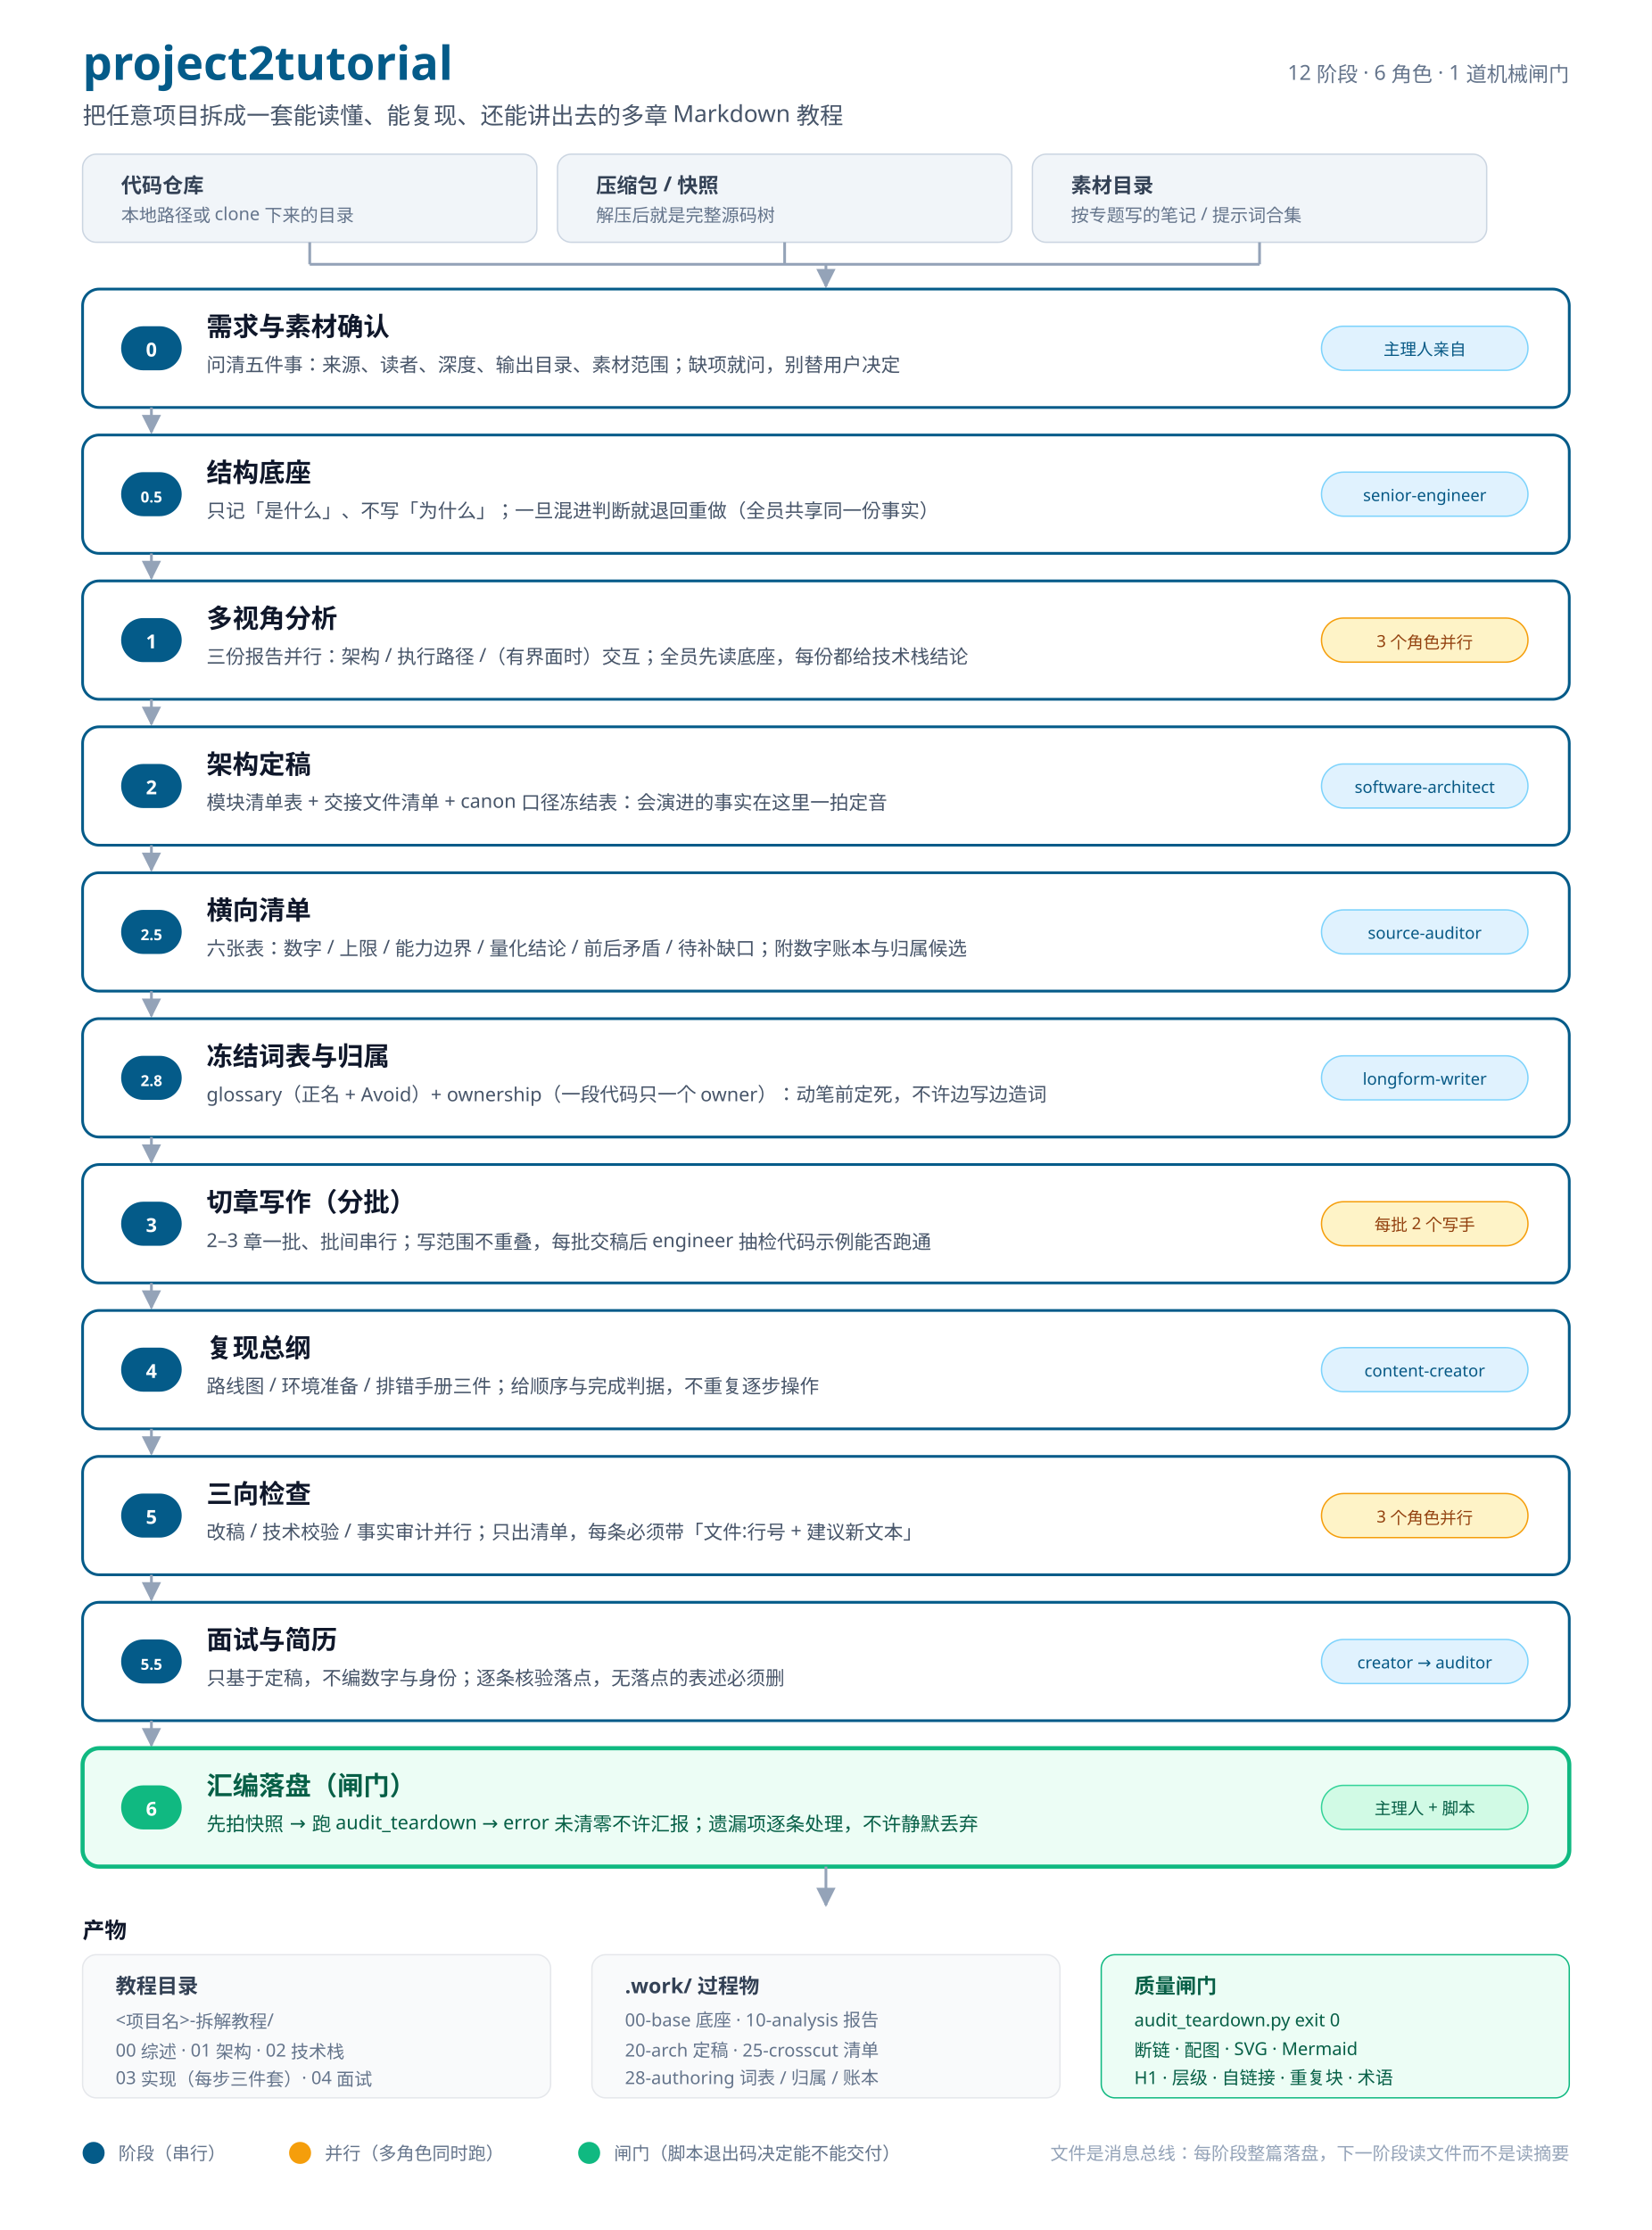
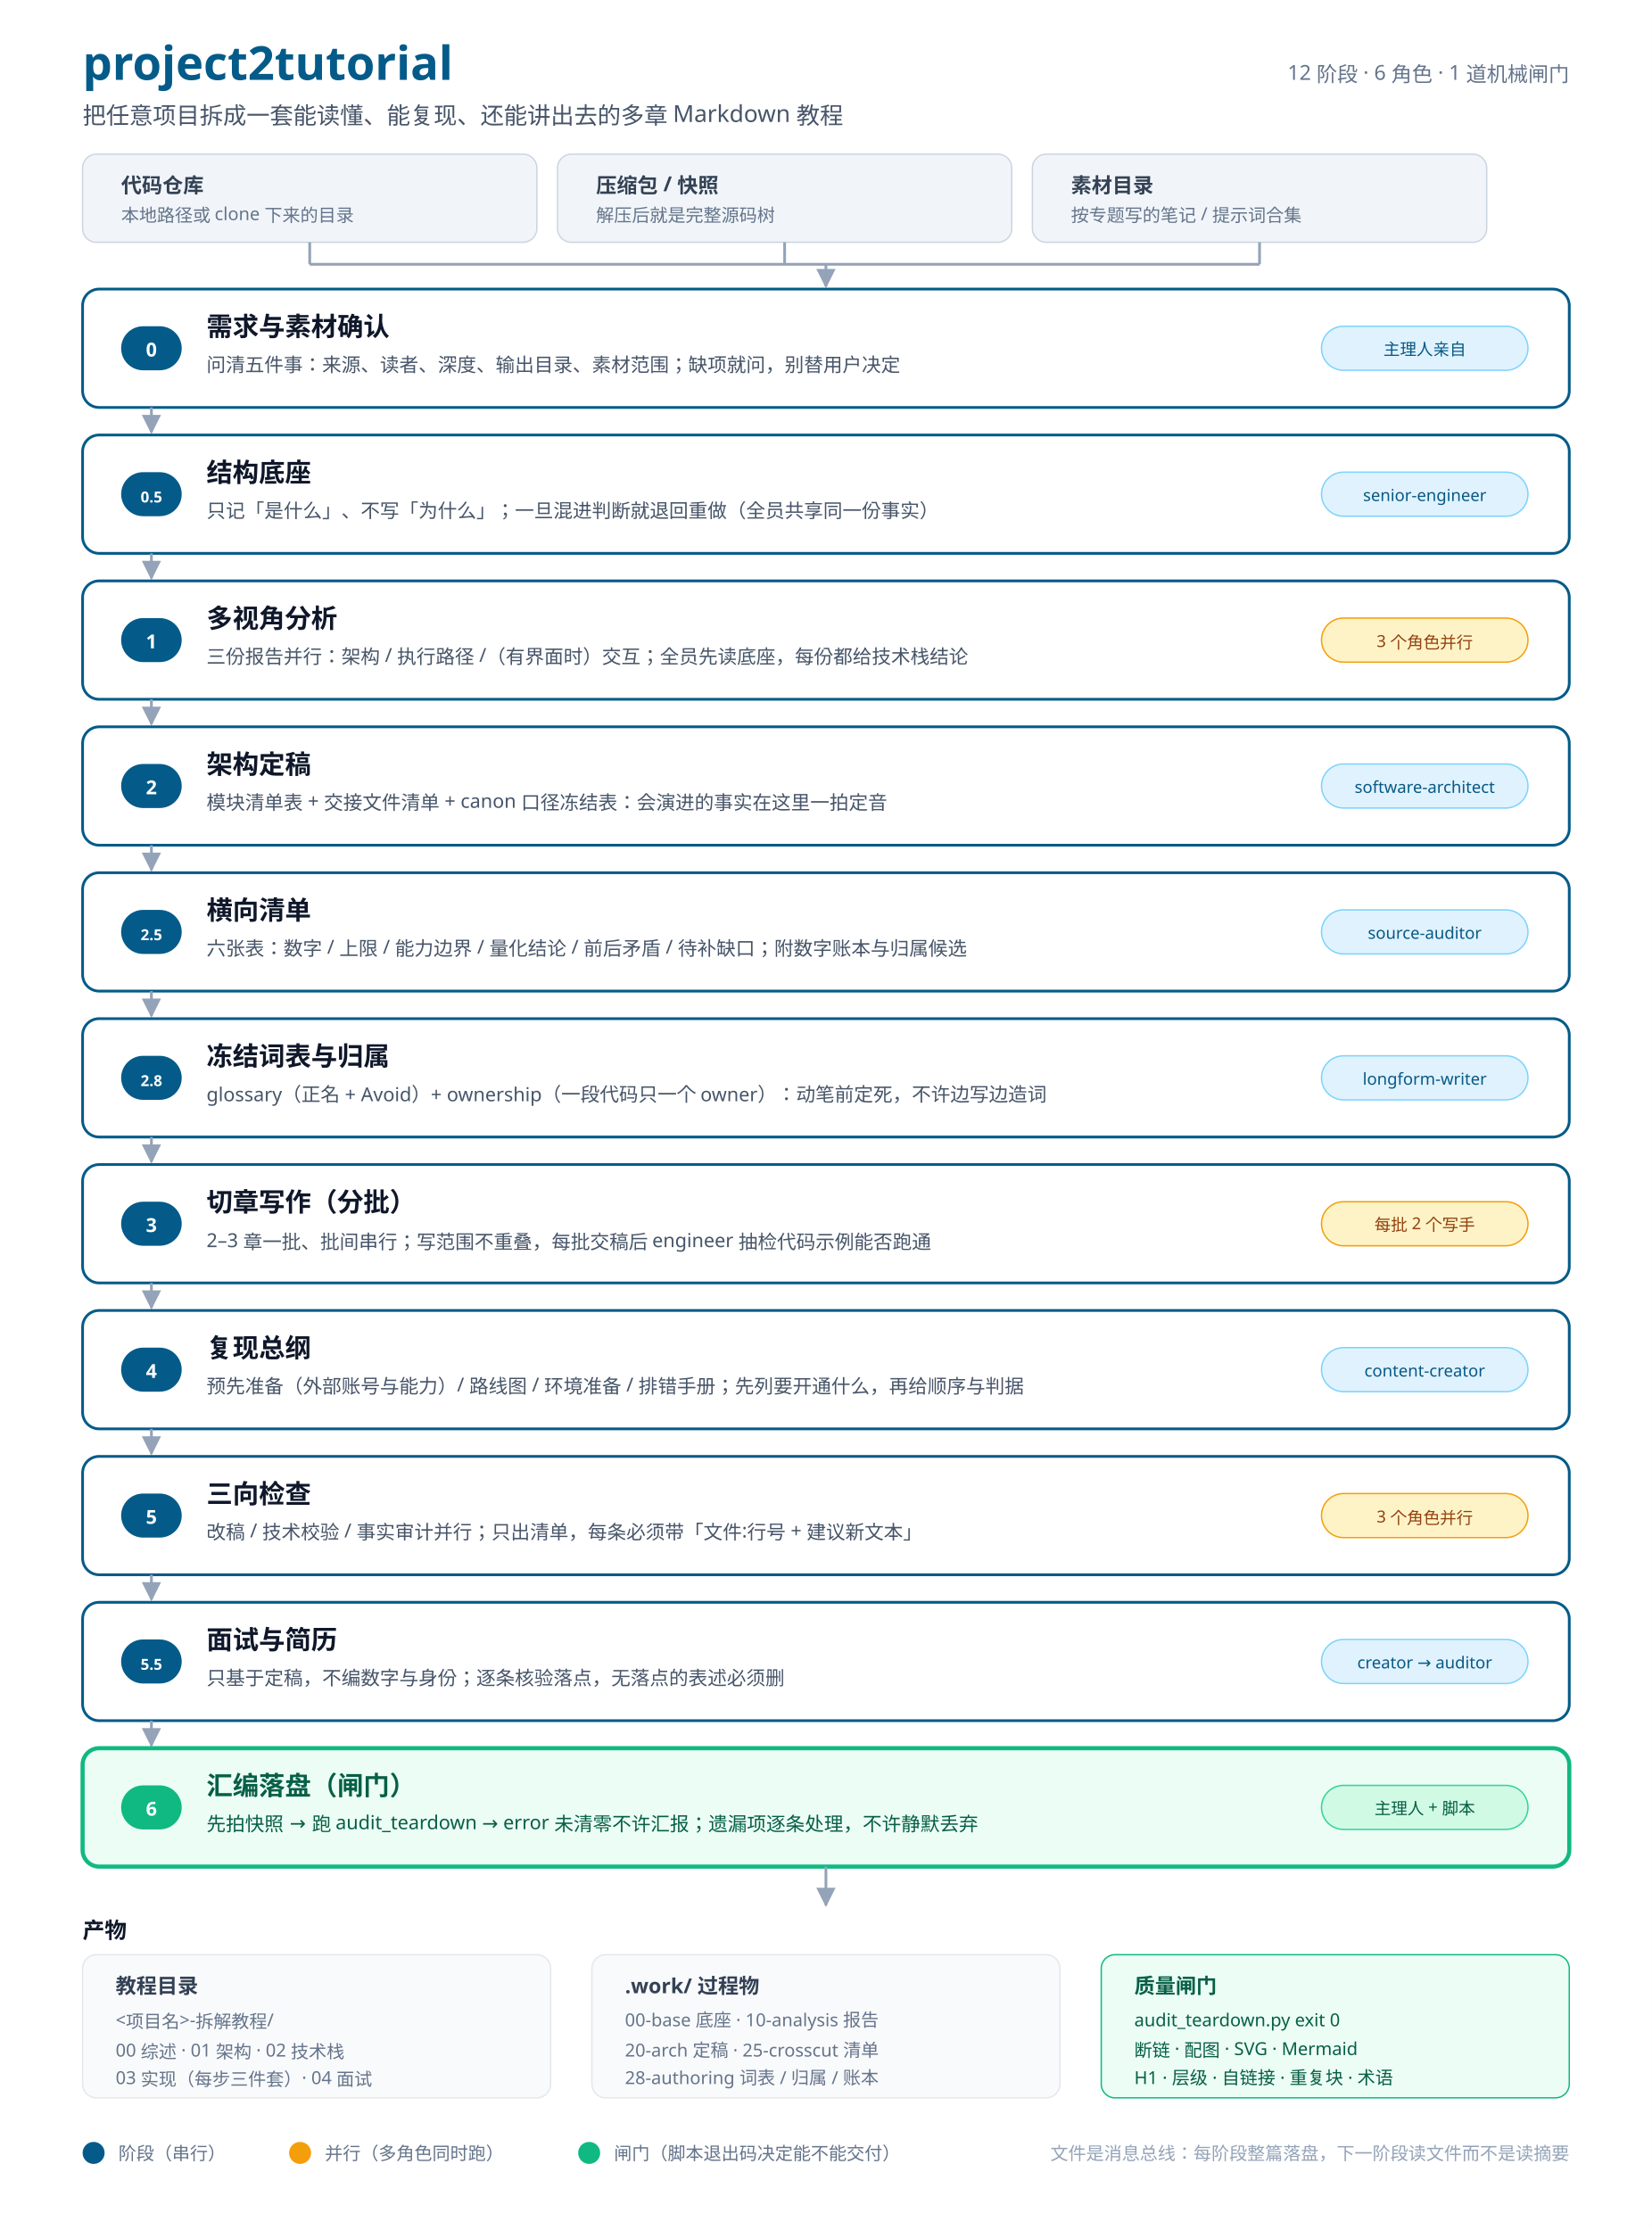
<svg xmlns="http://www.w3.org/2000/svg" viewBox="0 0 1200 1620" role="img" aria-labelledby="wfTitle wfDesc">
  <defs>
    <marker id="arw" viewBox="0 0 10 10" refX="9" refY="5" markerWidth="7" markerHeight="7" orient="auto">
      <path d="M0,0 L10,5 L0,10 z" fill="#94A3B8" />
    </marker>
  </defs>
  <rect x="0" y="0" width="1200" height="1620" fill="#FFFFFF" />
  <text x="60" y="58" font-family="Segoe UI, PingFang SC, Microsoft YaHei, sans-serif" font-size="34" font-weight="700" fill="#045B89">project2tutorial</text>
  <text x="60" y="90" font-family="Segoe UI, PingFang SC, Microsoft YaHei, sans-serif" font-size="17" fill="#475569">把任意项目拆成一套能读懂、能复现、还能讲出去的多章 Markdown 教程</text>
  <text x="1140" y="58" text-anchor="end" font-family="Segoe UI, PingFang SC, Microsoft YaHei, sans-serif" font-size="15" fill="#64748B">12 阶段 · 6 角色 · 1 道机械闸门</text>
  <rect x="60" y="112" width="330" height="64" rx="10" fill="#F1F5F9" stroke="#CBD5E1" />
  <text x="88" y="140" font-family="Segoe UI, PingFang SC, Microsoft YaHei, sans-serif" font-size="15" font-weight="600" fill="#334155">代码仓库</text>
  <text x="88" y="161" font-family="Segoe UI, PingFang SC, Microsoft YaHei, sans-serif" font-size="13" fill="#64748B">本地路径或 clone 下来的目录</text>
  <rect x="405" y="112" width="330" height="64" rx="10" fill="#F1F5F9" stroke="#CBD5E1" />
  <text x="433" y="140" font-family="Segoe UI, PingFang SC, Microsoft YaHei, sans-serif" font-size="15" font-weight="600" fill="#334155">压缩包 / 快照</text>
  <text x="433" y="161" font-family="Segoe UI, PingFang SC, Microsoft YaHei, sans-serif" font-size="13" fill="#64748B">解压后就是完整源码树</text>
  <rect x="750" y="112" width="330" height="64" rx="10" fill="#F1F5F9" stroke="#CBD5E1" />
  <text x="778" y="140" font-family="Segoe UI, PingFang SC, Microsoft YaHei, sans-serif" font-size="15" font-weight="600" fill="#334155">素材目录</text>
  <text x="778" y="161" font-family="Segoe UI, PingFang SC, Microsoft YaHei, sans-serif" font-size="13" fill="#64748B">按专题写的笔记 / 提示词合集</text>
  <line x1="225" y1="176" x2="225" y2="192" stroke="#94A3B8" stroke-width="2" />
  <line x1="570" y1="176" x2="570" y2="192" stroke="#94A3B8" stroke-width="2" />
  <line x1="915" y1="176" x2="915" y2="192" stroke="#94A3B8" stroke-width="2" />
  <line x1="225" y1="192" x2="915" y2="192" stroke="#94A3B8" stroke-width="2" />
  <line x1="600" y1="192" x2="600" y2="208" stroke="#94A3B8" stroke-width="2" marker-end="url(#arw)" />
  <rect x="60" y="210" width="1080" height="86" rx="12" fill="#FFFFFF" stroke="#045B89" stroke-width="2" />
  <rect x="88" y="237" width="44" height="32" rx="16" fill="#045B89" />
  <text x="110" y="259" text-anchor="middle" font-family="Segoe UI, PingFang SC, Microsoft YaHei, sans-serif" font-size="14" font-weight="700" fill="#FFFFFF">0</text>
  <text x="150" y="244" font-family="Segoe UI, PingFang SC, Microsoft YaHei, sans-serif" font-size="19" font-weight="700" fill="#0F172A">需求与素材确认</text>
  <text x="150" y="270" font-family="Segoe UI, PingFang SC, Microsoft YaHei, sans-serif" font-size="14" fill="#475569">问清五件事：来源、读者、深度、输出目录、素材范围；缺项就问，别替用户决定</text>
  <rect x="960" y="237" width="150" height="32" rx="16" fill="#E0F2FE" stroke="#7DD3FC" />
  <text x="1035" y="258" text-anchor="middle" font-family="Segoe UI, PingFang SC, Microsoft YaHei, sans-serif" font-size="12" fill="#075985">主理人亲自</text>
  <line x1="110" y1="296" x2="110" y2="314" stroke="#94A3B8" stroke-width="2" marker-end="url(#arw)" />
  <rect x="60" y="316" width="1080" height="86" rx="12" fill="#FFFFFF" stroke="#045B89" stroke-width="2" />
  <rect x="88" y="343" width="44" height="32" rx="16" fill="#045B89" />
  <text x="110" y="365" text-anchor="middle" font-family="Segoe UI, PingFang SC, Microsoft YaHei, sans-serif" font-size="11" font-weight="700" fill="#FFFFFF">0.5</text>
  <text x="150" y="350" font-family="Segoe UI, PingFang SC, Microsoft YaHei, sans-serif" font-size="19" font-weight="700" fill="#0F172A">结构底座</text>
  <text x="150" y="376" font-family="Segoe UI, PingFang SC, Microsoft YaHei, sans-serif" font-size="14" fill="#475569">只记「是什么」、不写「为什么」；一旦混进判断就退回重做（全员共享同一份事实）</text>
  <rect x="960" y="343" width="150" height="32" rx="16" fill="#E0F2FE" stroke="#7DD3FC" />
  <text x="1035" y="364" text-anchor="middle" font-family="Segoe UI, PingFang SC, Microsoft YaHei, sans-serif" font-size="12" fill="#075985">senior-engineer</text>
  <line x1="110" y1="402" x2="110" y2="420" stroke="#94A3B8" stroke-width="2" marker-end="url(#arw)" />
  <rect x="60" y="422" width="1080" height="86" rx="12" fill="#FFFFFF" stroke="#045B89" stroke-width="2" />
  <rect x="88" y="449" width="44" height="32" rx="16" fill="#045B89" />
  <text x="110" y="471" text-anchor="middle" font-family="Segoe UI, PingFang SC, Microsoft YaHei, sans-serif" font-size="14" font-weight="700" fill="#FFFFFF">1</text>
  <text x="150" y="456" font-family="Segoe UI, PingFang SC, Microsoft YaHei, sans-serif" font-size="19" font-weight="700" fill="#0F172A">多视角分析</text>
  <text x="150" y="482" font-family="Segoe UI, PingFang SC, Microsoft YaHei, sans-serif" font-size="14" fill="#475569">三份报告并行：架构 / 执行路径 /（有界面时）交互；全员先读底座，每份都给技术栈结论</text>
  <rect x="960" y="449" width="150" height="32" rx="16" fill="#FEF3C7" stroke="#F59E0B" />
  <text x="1035" y="470" text-anchor="middle" font-family="Segoe UI, PingFang SC, Microsoft YaHei, sans-serif" font-size="12" fill="#92400E">3 个角色并行</text>
  <line x1="110" y1="508" x2="110" y2="526" stroke="#94A3B8" stroke-width="2" marker-end="url(#arw)" />
  <rect x="60" y="528" width="1080" height="86" rx="12" fill="#FFFFFF" stroke="#045B89" stroke-width="2" />
  <rect x="88" y="555" width="44" height="32" rx="16" fill="#045B89" />
  <text x="110" y="577" text-anchor="middle" font-family="Segoe UI, PingFang SC, Microsoft YaHei, sans-serif" font-size="14" font-weight="700" fill="#FFFFFF">2</text>
  <text x="150" y="562" font-family="Segoe UI, PingFang SC, Microsoft YaHei, sans-serif" font-size="19" font-weight="700" fill="#0F172A">架构定稿</text>
  <text x="150" y="588" font-family="Segoe UI, PingFang SC, Microsoft YaHei, sans-serif" font-size="14" fill="#475569">模块清单表 + 交接文件清单 + canon 口径冻结表：会演进的事实在这里一拍定音</text>
  <rect x="960" y="555" width="150" height="32" rx="16" fill="#E0F2FE" stroke="#7DD3FC" />
  <text x="1035" y="576" text-anchor="middle" font-family="Segoe UI, PingFang SC, Microsoft YaHei, sans-serif" font-size="12" fill="#075985">software-architect</text>
  <line x1="110" y1="614" x2="110" y2="632" stroke="#94A3B8" stroke-width="2" marker-end="url(#arw)" />
  <rect x="60" y="634" width="1080" height="86" rx="12" fill="#FFFFFF" stroke="#045B89" stroke-width="2" />
  <rect x="88" y="661" width="44" height="32" rx="16" fill="#045B89" />
  <text x="110" y="683" text-anchor="middle" font-family="Segoe UI, PingFang SC, Microsoft YaHei, sans-serif" font-size="11" font-weight="700" fill="#FFFFFF">2.5</text>
  <text x="150" y="668" font-family="Segoe UI, PingFang SC, Microsoft YaHei, sans-serif" font-size="19" font-weight="700" fill="#0F172A">横向清单</text>
  <text x="150" y="694" font-family="Segoe UI, PingFang SC, Microsoft YaHei, sans-serif" font-size="14" fill="#475569">六张表：数字 / 上限 / 能力边界 / 量化结论 / 前后矛盾 / 待补缺口；附数字账本与归属候选</text>
  <rect x="960" y="661" width="150" height="32" rx="16" fill="#E0F2FE" stroke="#7DD3FC" />
  <text x="1035" y="682" text-anchor="middle" font-family="Segoe UI, PingFang SC, Microsoft YaHei, sans-serif" font-size="12" fill="#075985">source-auditor</text>
  <line x1="110" y1="720" x2="110" y2="738" stroke="#94A3B8" stroke-width="2" marker-end="url(#arw)" />
  <rect x="60" y="740" width="1080" height="86" rx="12" fill="#FFFFFF" stroke="#045B89" stroke-width="2" />
  <rect x="88" y="767" width="44" height="32" rx="16" fill="#045B89" />
  <text x="110" y="789" text-anchor="middle" font-family="Segoe UI, PingFang SC, Microsoft YaHei, sans-serif" font-size="11" font-weight="700" fill="#FFFFFF">2.8</text>
  <text x="150" y="774" font-family="Segoe UI, PingFang SC, Microsoft YaHei, sans-serif" font-size="19" font-weight="700" fill="#0F172A">冻结词表与归属</text>
  <text x="150" y="800" font-family="Segoe UI, PingFang SC, Microsoft YaHei, sans-serif" font-size="14" fill="#475569">glossary（正名 + Avoid）+ ownership（一段代码只一个 owner）：动笔前定死，不许边写边造词</text>
  <rect x="960" y="767" width="150" height="32" rx="16" fill="#E0F2FE" stroke="#7DD3FC" />
  <text x="1035" y="788" text-anchor="middle" font-family="Segoe UI, PingFang SC, Microsoft YaHei, sans-serif" font-size="12" fill="#075985">longform-writer</text>
  <line x1="110" y1="826" x2="110" y2="844" stroke="#94A3B8" stroke-width="2" marker-end="url(#arw)" />
  <rect x="60" y="846" width="1080" height="86" rx="12" fill="#FFFFFF" stroke="#045B89" stroke-width="2" />
  <rect x="88" y="873" width="44" height="32" rx="16" fill="#045B89" />
  <text x="110" y="895" text-anchor="middle" font-family="Segoe UI, PingFang SC, Microsoft YaHei, sans-serif" font-size="14" font-weight="700" fill="#FFFFFF">3</text>
  <text x="150" y="880" font-family="Segoe UI, PingFang SC, Microsoft YaHei, sans-serif" font-size="19" font-weight="700" fill="#0F172A">切章写作（分批）</text>
  <text x="150" y="906" font-family="Segoe UI, PingFang SC, Microsoft YaHei, sans-serif" font-size="14" fill="#475569">2–3 章一批、批间串行；写范围不重叠，每批交稿后 engineer 抽检代码示例能否跑通</text>
  <rect x="960" y="873" width="150" height="32" rx="16" fill="#FEF3C7" stroke="#F59E0B" />
  <text x="1035" y="894" text-anchor="middle" font-family="Segoe UI, PingFang SC, Microsoft YaHei, sans-serif" font-size="12" fill="#92400E">每批 2 个写手</text>
  <line x1="110" y1="932" x2="110" y2="950" stroke="#94A3B8" stroke-width="2" marker-end="url(#arw)" />
  <rect x="60" y="952" width="1080" height="86" rx="12" fill="#FFFFFF" stroke="#045B89" stroke-width="2" />
  <rect x="88" y="979" width="44" height="32" rx="16" fill="#045B89" />
  <text x="110" y="1001" text-anchor="middle" font-family="Segoe UI, PingFang SC, Microsoft YaHei, sans-serif" font-size="14" font-weight="700" fill="#FFFFFF">4</text>
  <text x="150" y="986" font-family="Segoe UI, PingFang SC, Microsoft YaHei, sans-serif" font-size="19" font-weight="700" fill="#0F172A">复现总纲</text>
-   <text x="150" y="1012" font-family="Segoe UI, PingFang SC, Microsoft YaHei, sans-serif" font-size="14" fill="#475569">路线图 / 环境准备 / 排错手册三件；给顺序与完成判据，不重复逐步操作</text>
+   <text x="150" y="1012" font-family="Segoe UI, PingFang SC, Microsoft YaHei, sans-serif" font-size="14" fill="#475569">预先准备（外部账号与能力）/ 路线图 / 环境准备 / 排错手册；先列要开通什么，再给顺序与判据</text>
  <rect x="960" y="979" width="150" height="32" rx="16" fill="#E0F2FE" stroke="#7DD3FC" />
  <text x="1035" y="1000" text-anchor="middle" font-family="Segoe UI, PingFang SC, Microsoft YaHei, sans-serif" font-size="12" fill="#075985">content-creator</text>
  <line x1="110" y1="1038" x2="110" y2="1056" stroke="#94A3B8" stroke-width="2" marker-end="url(#arw)" />
  <rect x="60" y="1058" width="1080" height="86" rx="12" fill="#FFFFFF" stroke="#045B89" stroke-width="2" />
  <rect x="88" y="1085" width="44" height="32" rx="16" fill="#045B89" />
  <text x="110" y="1107" text-anchor="middle" font-family="Segoe UI, PingFang SC, Microsoft YaHei, sans-serif" font-size="14" font-weight="700" fill="#FFFFFF">5</text>
  <text x="150" y="1092" font-family="Segoe UI, PingFang SC, Microsoft YaHei, sans-serif" font-size="19" font-weight="700" fill="#0F172A">三向检查</text>
  <text x="150" y="1118" font-family="Segoe UI, PingFang SC, Microsoft YaHei, sans-serif" font-size="14" fill="#475569">改稿 / 技术校验 / 事实审计并行；只出清单，每条必须带「文件:行号 + 建议新文本」</text>
  <rect x="960" y="1085" width="150" height="32" rx="16" fill="#FEF3C7" stroke="#F59E0B" />
  <text x="1035" y="1106" text-anchor="middle" font-family="Segoe UI, PingFang SC, Microsoft YaHei, sans-serif" font-size="12" fill="#92400E">3 个角色并行</text>
  <line x1="110" y1="1144" x2="110" y2="1162" stroke="#94A3B8" stroke-width="2" marker-end="url(#arw)" />
  <rect x="60" y="1164" width="1080" height="86" rx="12" fill="#FFFFFF" stroke="#045B89" stroke-width="2" />
  <rect x="88" y="1191" width="44" height="32" rx="16" fill="#045B89" />
  <text x="110" y="1213" text-anchor="middle" font-family="Segoe UI, PingFang SC, Microsoft YaHei, sans-serif" font-size="11" font-weight="700" fill="#FFFFFF">5.5</text>
  <text x="150" y="1198" font-family="Segoe UI, PingFang SC, Microsoft YaHei, sans-serif" font-size="19" font-weight="700" fill="#0F172A">面试与简历</text>
  <text x="150" y="1224" font-family="Segoe UI, PingFang SC, Microsoft YaHei, sans-serif" font-size="14" fill="#475569">只基于定稿，不编数字与身份；逐条核验落点，无落点的表述必须删</text>
  <rect x="960" y="1191" width="150" height="32" rx="16" fill="#E0F2FE" stroke="#7DD3FC" />
  <text x="1035" y="1212" text-anchor="middle" font-family="Segoe UI, PingFang SC, Microsoft YaHei, sans-serif" font-size="12" fill="#075985">creator → auditor</text>
  <line x1="110" y1="1250" x2="110" y2="1268" stroke="#94A3B8" stroke-width="2" marker-end="url(#arw)" />
  <rect x="60" y="1270" width="1080" height="86" rx="12" fill="#ECFDF5" stroke="#10B981" stroke-width="3" />
  <rect x="88" y="1297" width="44" height="32" rx="16" fill="#10B981" />
  <text x="110" y="1319" text-anchor="middle" font-family="Segoe UI, PingFang SC, Microsoft YaHei, sans-serif" font-size="14" font-weight="700" fill="#FFFFFF">6</text>
  <text x="150" y="1304" font-family="Segoe UI, PingFang SC, Microsoft YaHei, sans-serif" font-size="19" font-weight="700" fill="#065F46">汇编落盘（闸门）</text>
  <text x="150" y="1330" font-family="Segoe UI, PingFang SC, Microsoft YaHei, sans-serif" font-size="14" fill="#065F46">先拍快照 → 跑 audit_teardown → error 未清零不许汇报；遗漏项逐条处理，不许静默丢弃</text>
  <rect x="960" y="1297" width="150" height="32" rx="16" fill="#D1FAE5" stroke="#34D399" />
  <text x="1035" y="1318" text-anchor="middle" font-family="Segoe UI, PingFang SC, Microsoft YaHei, sans-serif" font-size="12" fill="#065F46">主理人 + 脚本</text>
  <line x1="600" y1="1356" x2="600" y2="1384" stroke="#94A3B8" stroke-width="2" marker-end="url(#arw)" />
  <text x="60" y="1408" font-family="Segoe UI, PingFang SC, Microsoft YaHei, sans-serif" font-size="16" font-weight="700" fill="#0F172A">产物</text>
  <rect x="60" y="1420" width="340" height="104" rx="10" fill="#F9FAFB" stroke="#E5E7EB" />
  <text x="84" y="1448" font-family="Segoe UI, PingFang SC, Microsoft YaHei, sans-serif" font-size="15" font-weight="600" fill="#334155">教程目录</text>
  <text x="84" y="1472" font-family="Segoe UI, PingFang SC, Microsoft YaHei, sans-serif" font-size="13" fill="#64748B">&lt;项目名&gt;-拆解教程/</text>
  <text x="84" y="1494" font-family="Segoe UI, PingFang SC, Microsoft YaHei, sans-serif" font-size="13" fill="#64748B">00 综述 · 01 架构 · 02 技术栈</text>
  <text x="84" y="1514" font-family="Segoe UI, PingFang SC, Microsoft YaHei, sans-serif" font-size="13" fill="#64748B">03 实现（每步三件套）· 04 面试</text>
  <rect x="430" y="1420" width="340" height="104" rx="10" fill="#F9FAFB" stroke="#E5E7EB" />
  <text x="454" y="1448" font-family="Segoe UI, PingFang SC, Microsoft YaHei, sans-serif" font-size="15" font-weight="600" fill="#334155">.work/ 过程物</text>
  <text x="454" y="1472" font-family="Segoe UI, PingFang SC, Microsoft YaHei, sans-serif" font-size="13" fill="#64748B">00-base 底座 · 10-analysis 报告</text>
  <text x="454" y="1494" font-family="Segoe UI, PingFang SC, Microsoft YaHei, sans-serif" font-size="13" fill="#64748B">20-arch 定稿 · 25-crosscut 清单</text>
  <text x="454" y="1514" font-family="Segoe UI, PingFang SC, Microsoft YaHei, sans-serif" font-size="13" fill="#64748B">28-authoring 词表 / 归属 / 账本</text>
  <rect x="800" y="1420" width="340" height="104" rx="10" fill="#ECFDF5" stroke="#10B981" />
  <text x="824" y="1448" font-family="Segoe UI, PingFang SC, Microsoft YaHei, sans-serif" font-size="15" font-weight="600" fill="#065F46">质量闸门</text>
  <text x="824" y="1472" font-family="Segoe UI, PingFang SC, Microsoft YaHei, sans-serif" font-size="13" fill="#065F46">audit_teardown.py exit 0</text>
  <text x="824" y="1494" font-family="Segoe UI, PingFang SC, Microsoft YaHei, sans-serif" font-size="13" fill="#065F46">断链 · 配图 · SVG · Mermaid</text>
  <text x="824" y="1514" font-family="Segoe UI, PingFang SC, Microsoft YaHei, sans-serif" font-size="13" fill="#065F46">H1 · 层级 · 自链接 · 重复块 · 术语</text>
  <rect x="60" y="1556" width="16" height="16" rx="8" fill="#045B89" />
  <text x="86" y="1569" font-family="Segoe UI, PingFang SC, Microsoft YaHei, sans-serif" font-size="13" fill="#64748B">阶段（串行）</text>
  <rect x="210" y="1556" width="16" height="16" rx="8" fill="#F59E0B" />
  <text x="236" y="1569" font-family="Segoe UI, PingFang SC, Microsoft YaHei, sans-serif" font-size="13" fill="#64748B">并行（多角色同时跑）</text>
  <rect x="420" y="1556" width="16" height="16" rx="8" fill="#10B981" />
  <text x="446" y="1569" font-family="Segoe UI, PingFang SC, Microsoft YaHei, sans-serif" font-size="13" fill="#64748B">闸门（脚本退出码决定能不能交付）</text>
  <text x="1140" y="1569" text-anchor="end" font-family="Segoe UI, PingFang SC, Microsoft YaHei, sans-serif" font-size="13" fill="#94A3B8">文件是消息总线：每阶段整篇落盘，下一阶段读文件而不是读摘要</text>
</svg>
